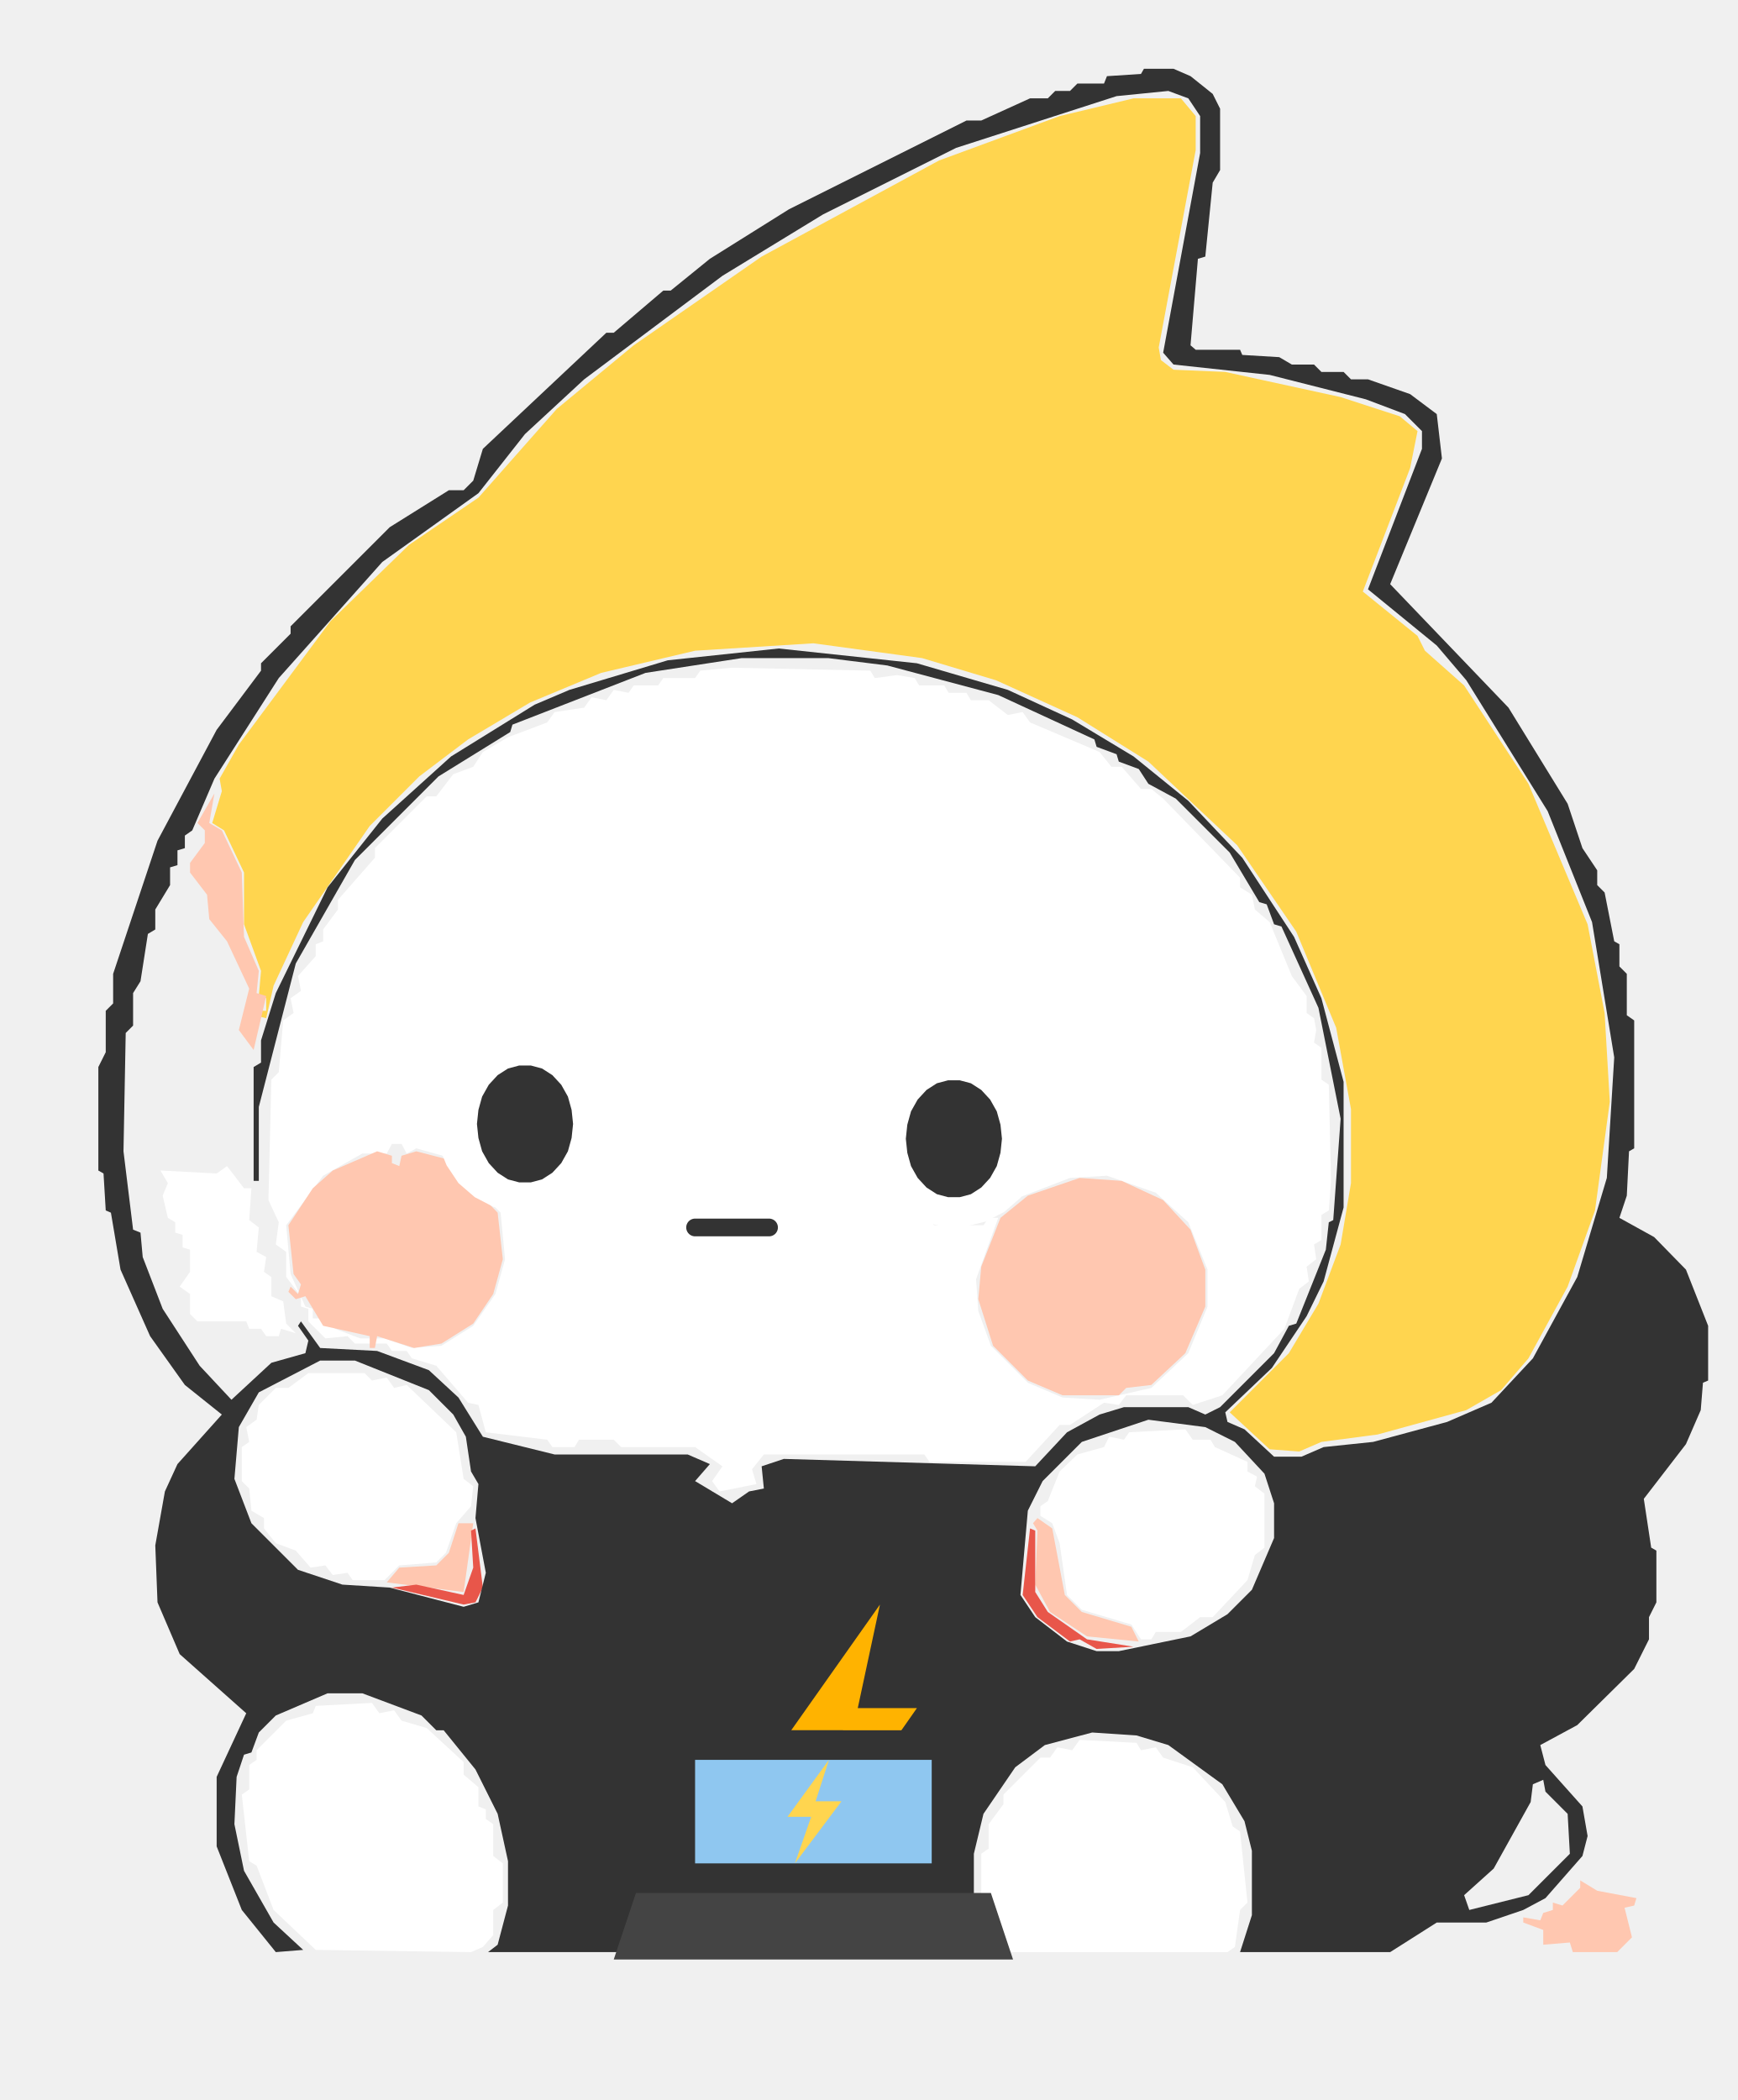
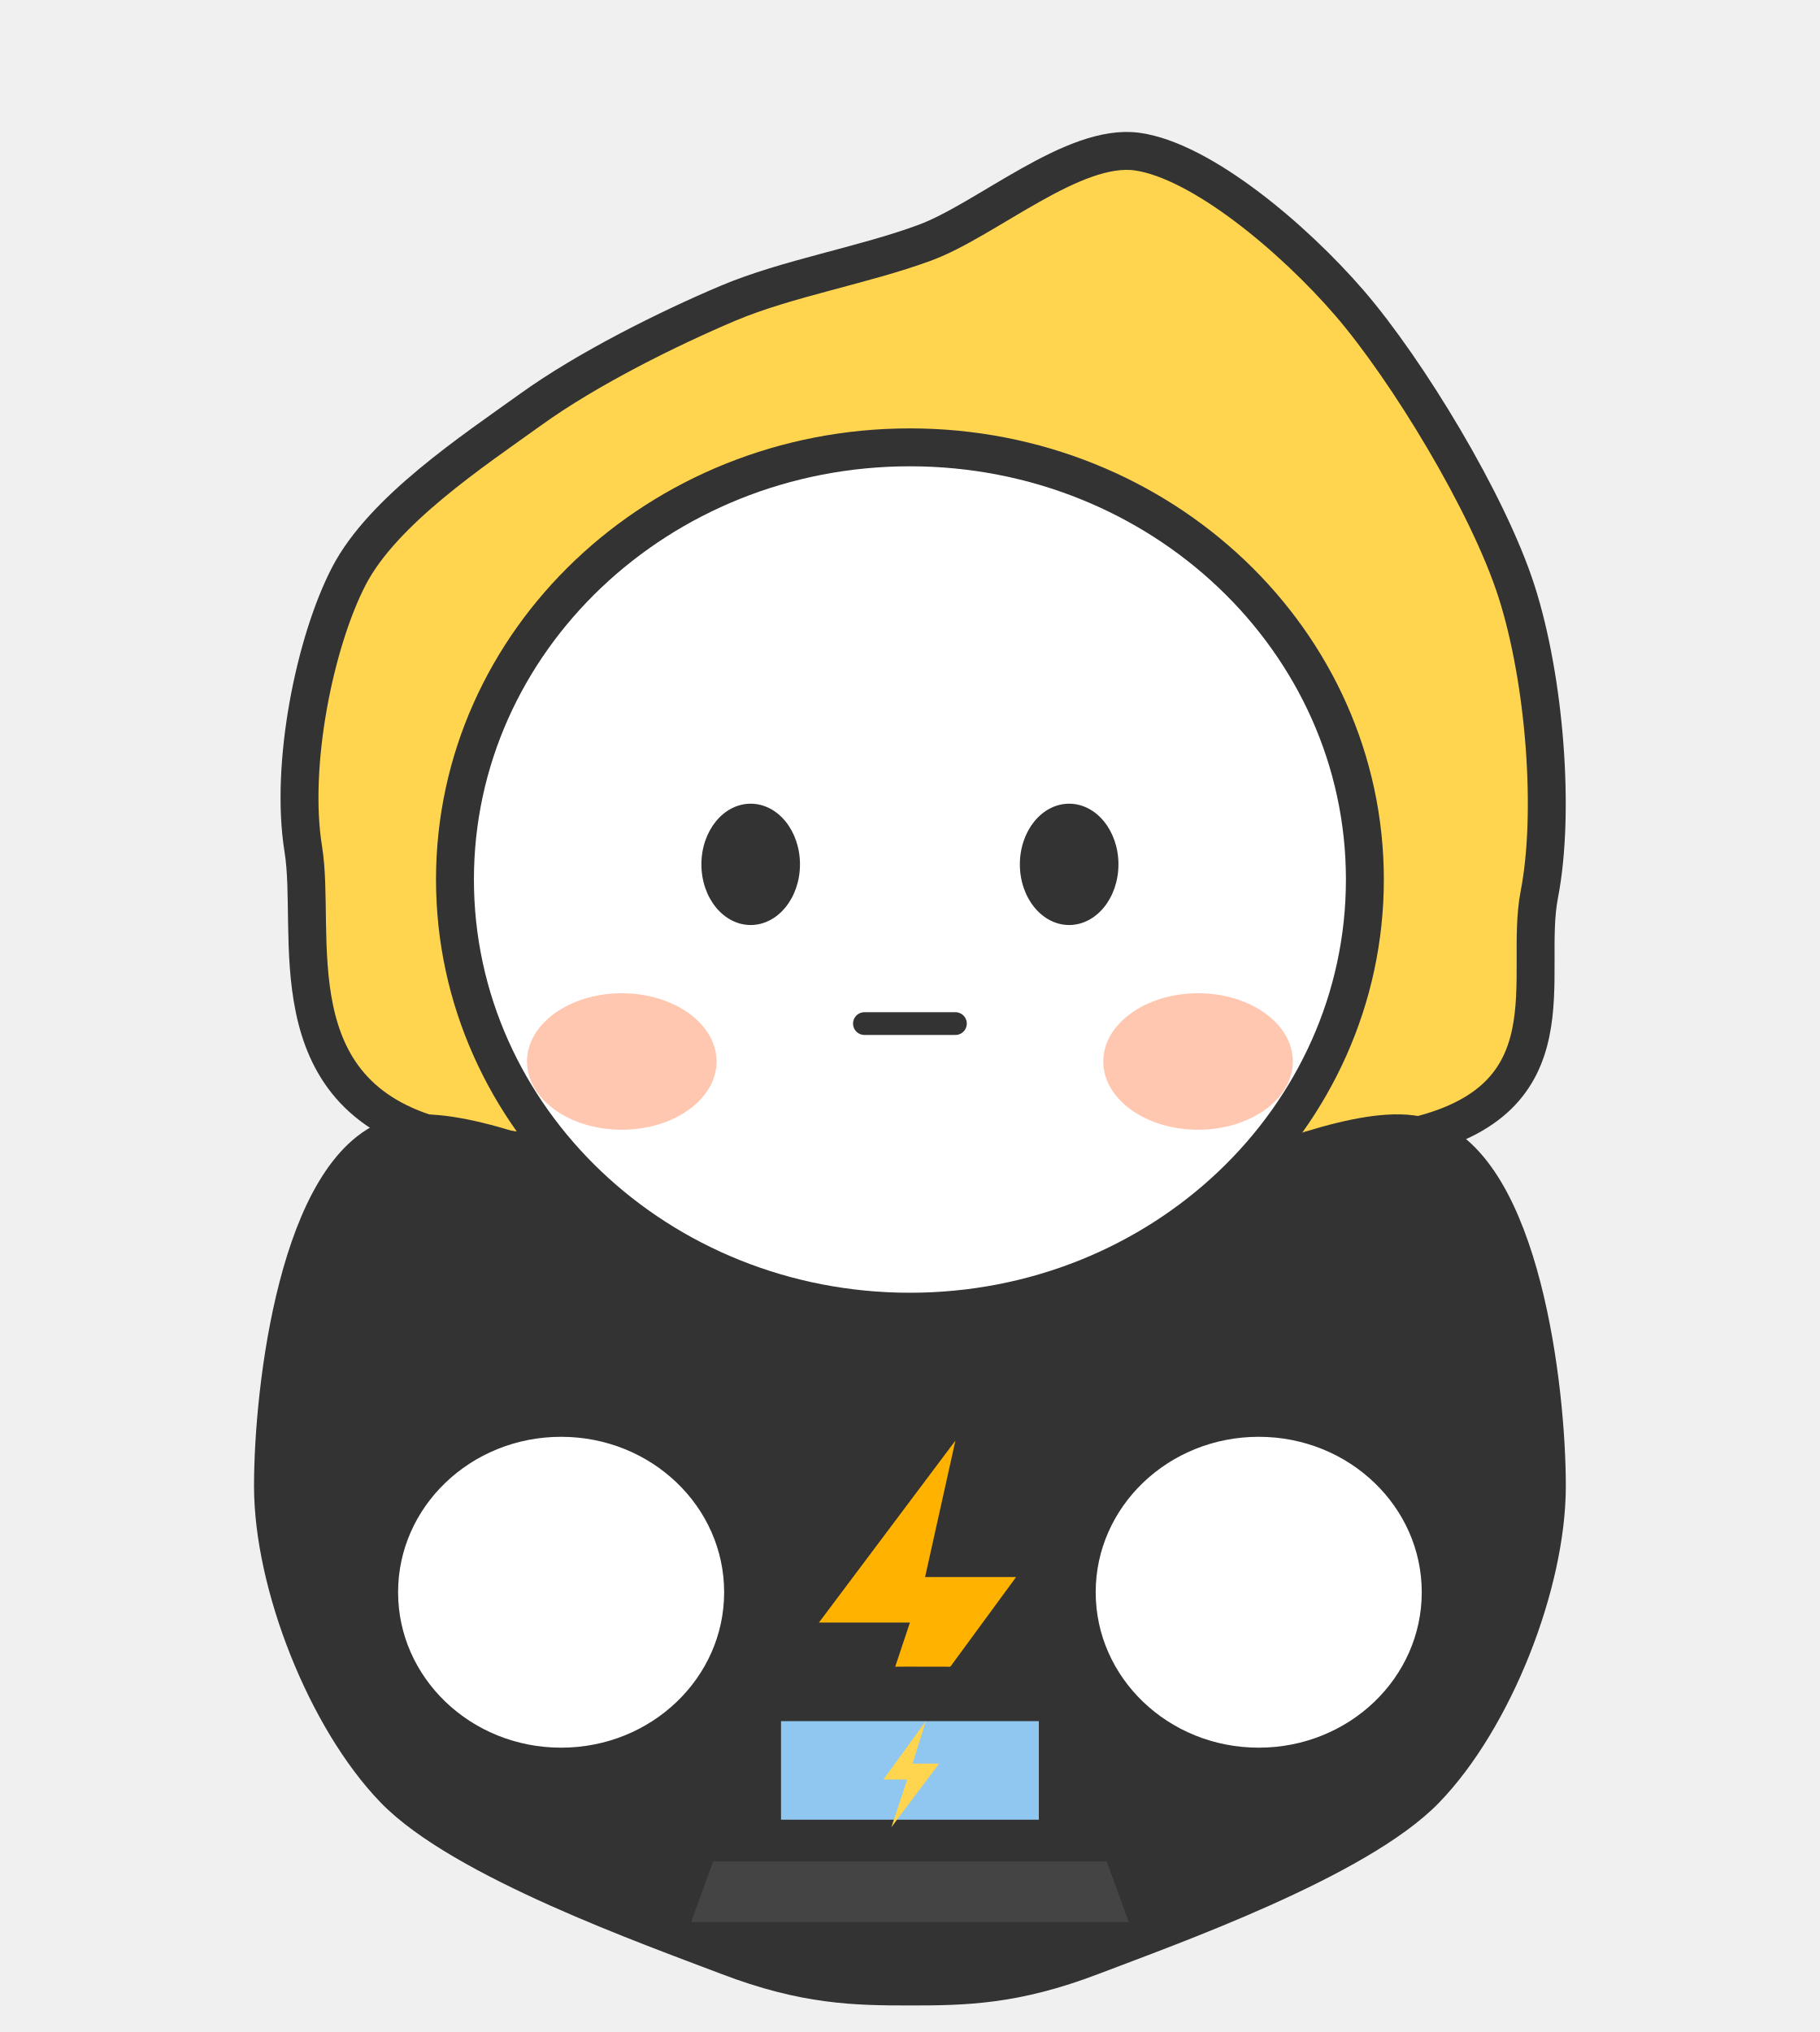
- <svg xmlns="http://www.w3.org/2000/svg" width="235" height="284" viewBox="0 0 235 284" role="img" aria-label="Volty 11-laptop">
-   <path fill="#FFD54F" fill-rule="evenodd" d="M153.3,13.3 L143.3,15.7 L127.0,21.7 L103.0,34.7 L85.7,46.7 L75.3,55.3 L64.7,67.3 L55.3,73.7 L44.7,84.0 L32.3,100.7 L29.7,105.3 L30.0,107.0 L28.7,111.3 L30.3,112.3 L33.0,118.0 L33.0,125.0 L35.3,131.3 L35.0,134.7 L36.0,135.0 L36.0,136.7 L34.3,136.7 L34.3,137.3 L36.0,137.7 L37.0,133.3 L41.0,124.7 L50.0,111.7 L56.7,105.0 L63.3,100.0 L71.7,95.0 L81.3,91.0 L94.0,88.0 L110.0,87.0 L124.7,89.0 L134.7,92.0 L145.7,97.0 L155.3,103.0 L167.3,114.3 L175.3,126.0 L180.7,139.0 L182.7,150.0 L182.7,160.0 L181.3,168.3 L178.3,176.3 L174.3,183.0 L166.3,191.0 L171.7,196.0 L175.7,196.3 L178.7,195.0 L186.3,194.0 L198.3,190.7 L203.0,188.0 L206.7,183.7 L212.0,174.0 L215.7,163.7 L217.7,149.0 L217.0,137.0 L214.7,125.0 L206.7,106.0 L198.0,92.7 L192.7,88.0 L191.7,86.0 L184.3,80.0 L190.7,63.3 L191.7,58.3 L189.3,56.3 L181.3,53.7 L165.7,50.3 L158.7,50.0 L157.0,48.7 L156.7,47.0 L161.7,20.3 L161.7,15.7 L159.7,13.3 Z" />
-   <path fill="#FFFFFF" fill-rule="evenodd" d="M135.7,242.7 L135.7,244.0 L133.7,246.7 L133.7,250.0 L132.7,250.7 L132.7,256.7 L133.7,257.3 L133.7,260.7 L134.7,261.0 L135.7,264.0 L166.0,264.0 L167.0,263.3 L167.7,258.3 L168.7,257.3 L167.7,247.7 L166.7,247.0 L165.7,243.7 L161.3,239.0 L157.3,237.7 L156.3,236.3 L154.3,236.7 L153.7,235.7 L146.0,235.3 L145.0,236.7 L143.0,236.3 L142.0,237.7 L140.7,237.7 Z M38.7,232.7 L34.7,236.7 L34.7,238.0 L33.7,238.7 L33.7,242.0 L32.7,242.7 L33.7,251.7 L34.7,252.3 L37.0,258.3 L42.7,263.7 L63.7,264.0 L65.3,263.3 L66.7,261.7 L66.7,258.3 L68.0,257.3 L68.0,252.0 L66.7,251.0 L66.7,246.7 L65.7,246.0 L65.7,244.7 L64.7,244.3 L64.7,241.7 L62.7,240.0 L62.7,238.3 L57.7,233.7 L54.3,232.7 L53.3,231.3 L51.3,231.7 L50.3,230.3 L42.7,230.7 L42.3,231.7 Z M160.3,193.3 L152.7,193.7 L152.0,194.7 L150.0,194.3 L149.3,195.7 L145.7,196.7 L143.3,199.0 L141.7,203.0 L140.7,203.7 L140.7,205.0 L142.3,206.0 L143.3,208.7 L144.3,215.7 L146.3,217.7 L153.0,219.7 L154.3,221.7 L155.7,221.7 L156.3,220.7 L159.7,220.7 L162.3,218.7 L164.0,218.7 L168.7,213.7 L169.7,210.3 L171.0,209.3 L171.0,202.0 L169.7,201.0 L170.0,199.7 L168.7,199.0 L168.7,197.7 L164.3,195.7 L163.7,194.7 L161.3,194.7 Z M35.0,190.0 L34.7,192.0 L33.3,193.0 L33.7,195.0 L32.7,195.7 L32.7,200.3 L33.7,201.3 L34.0,204.3 L35.7,205.3 L35.7,206.7 L37.3,208.7 L40.0,209.7 L42.0,212.0 L44.0,211.7 L45.0,213.0 L47.0,212.7 L47.7,213.7 L52.0,213.7 L54.0,211.7 L59.0,211.3 L60.3,210.0 L61.7,206.0 L63.7,203.7 L64.0,201.0 L62.7,200.0 L61.7,193.7 L55.0,187.3 L53.3,187.7 L52.3,186.3 L50.3,186.7 L49.3,185.7 L41.7,185.7 L39.0,187.7 L37.3,187.7 Z M21.7,158.3 L22.7,160.0 L22.0,161.7 L22.7,164.7 L23.7,165.3 L23.7,166.7 L24.7,167.0 L24.7,168.7 L25.7,169.0 L25.7,172.0 L24.3,174.0 L25.7,175.0 L25.7,177.7 L26.7,178.7 L33.3,178.7 L33.7,179.7 L35.3,179.7 L36.0,180.7 L37.7,180.7 L38.0,179.7 L40.0,180.3 L38.7,179.0 L38.3,176.0 L36.7,175.3 L36.7,172.7 L35.7,172.0 L36.0,170.0 L34.7,169.3 L35.0,166.0 L33.7,165.0 L34.0,160.7 L33.0,160.7 L30.7,157.7 L29.3,158.7 Z M40.3,132.0 L40.7,134.0 L39.3,135.0 L39.7,137.0 L38.3,138.0 L37.7,145.0 L36.7,146.0 L36.3,162.3 L37.7,165.3 L37.3,168.3 L38.7,169.3 L38.7,172.7 L40.7,175.3 L40.7,176.7 L41.7,177.0 L41.7,178.7 L44.0,181.0 L47.0,180.7 L48.0,181.7 L52.3,181.7 L53.0,182.7 L55.0,182.7 L55.7,183.7 L59.0,184.7 L63.3,189.7 L64.7,190.0 L65.7,193.7 L74.0,194.7 L74.7,195.7 L77.7,195.7 L78.3,194.7 L83.0,194.7 L84.0,195.7 L94.0,195.7 L97.7,198.3 L96.3,200.3 L97.3,201.7 L102.3,200.7 L101.7,198.7 L103.3,196.7 L125.0,196.7 L125.7,197.7 L138.7,197.7 L143.3,192.7 L144.7,192.7 L149.3,189.7 L151.3,190.0 L152.3,188.7 L160.0,188.7 L161.3,190.0 L165.3,188.7 L173.7,179.7 L175.7,174.3 L177.0,173.3 L176.7,171.3 L178.0,170.3 L177.7,168.3 L178.7,167.7 L178.7,164.3 L179.7,163.7 L180.0,159.7 L179.7,146.7 L178.7,146.0 L178.7,141.7 L177.7,141.0 L178.0,139.3 L177.7,137.7 L176.7,137.0 L176.7,134.7 L174.7,132.0 L171.7,124.7 L169.7,123.0 L169.3,121.0 L167.7,120.0 L167.7,118.7 L157.3,108.0 L155.7,106.7 L154.3,106.7 L151.7,103.7 L150.3,103.7 L148.7,101.7 L139.3,97.7 L138.3,96.3 L136.3,96.7 L133.7,94.7 L131.3,94.7 L130.7,93.7 L128.3,93.7 L127.7,92.7 L124.3,92.7 L123.7,91.7 L121.3,91.3 L118.3,91.7 L117.7,90.7 L99.0,90.3 L94.7,90.7 L94.0,91.7 L89.7,91.7 L89.0,92.7 L85.7,92.7 L85.0,93.7 L83.0,93.3 L82.0,94.7 L80.0,94.3 L79.0,95.7 L75.0,96.3 L74.0,97.7 L68.7,99.7 L65.3,101.7 L64.0,103.7 L61.3,104.7 L59.0,107.7 L57.7,107.7 L50.7,114.7 L50.7,116.0 L45.7,121.7 L45.7,123.0 L43.7,125.7 L43.7,127.3 L42.7,127.7 L42.7,129.3 Z M87.0,162.0 L89.0,160.7 L90.7,161.7 L94.7,161.7 L96.3,158.7 L100.0,158.7 L102.7,161.7 L104.0,161.7 L104.7,162.7 L107.3,163.0 L108.3,161.7 L110.3,161.7 L111.7,162.7 L111.7,164.3 L110.0,166.7 L107.7,166.7 L107.7,170.0 L105.7,171.7 L105.3,173.7 L102.0,174.3 L101.0,175.7 L98.3,175.7 L97.3,174.3 L95.3,174.7 L91.7,171.0 L91.7,168.0 L90.7,166.3 L86.7,165.0 Z M124.3,146.7 L125.7,146.7 L126.3,145.7 L132.0,145.7 L137.7,150.3 L137.7,151.7 L138.7,152.3 L138.7,160.0 L137.7,160.7 L137.7,162.0 L144.7,159.3 L149.7,159.0 L156.3,161.3 L160.7,165.3 L163.3,171.7 L163.3,176.7 L160.7,183.0 L155.7,187.7 L148.7,189.3 L143.7,189.0 L139.0,187.0 L134.0,182.0 L132.3,177.3 L132.0,173.0 L135.0,164.7 L133.7,164.7 L133.0,165.7 L126.3,165.7 L125.7,164.7 L124.3,164.7 L120.7,160.0 L120.7,151.3 Z M78.7,145.3 L78.7,146.7 L80.7,149.3 L80.7,157.0 L79.7,157.7 L79.7,159.0 L77.0,161.7 L74.0,162.3 L73.0,163.7 L70.3,163.7 L69.7,162.7 L67.3,162.7 L65.3,160.7 L64.7,161.0 L67.7,164.0 L68.3,170.3 L67.0,175.0 L64.0,179.3 L59.7,182.0 L55.7,182.3 L52.0,181.0 L48.7,181.0 L45.3,179.7 L44.3,178.3 L42.3,178.3 L42.3,177.0 L41.3,176.7 L39.3,172.3 L38.7,165.7 L43.7,159.0 L49.0,156.0 L52.3,156.0 L53.0,154.7 L54.3,154.7 L55.0,156.0 L56.3,155.3 L61.3,156.7 L62.7,158.0 L62.7,155.0 L61.7,154.0 L62.7,148.3 L63.7,147.7 L63.7,146.3 L68.3,142.7 L75.0,142.7 Z" />
-   <path fill="#FFC7B0" fill-rule="evenodd" d="M206.0,259.3 L206.0,260.0 L208.7,261.0 L208.7,263.0 L212.3,262.7 L212.7,264.0 L218.7,264.0 L220.7,262.0 L219.7,258.0 L221.0,257.7 L221.3,256.7 L216.0,255.7 L213.7,254.3 L213.7,255.3 L211.3,257.7 L210.0,257.3 L210.0,258.3 L208.7,258.7 L208.3,259.7 Z M64.0,206.0 L62.0,206.0 L60.7,210.0 L59.0,211.7 L54.0,212.0 L52.3,214.0 L62.7,215.3 Z M140.3,205.3 L139.7,206.0 L140.3,207.0 L140.0,214.3 L142.0,218.0 L147.0,221.3 L154.0,222.0 L153.0,220.0 L146.3,218.0 L144.0,215.7 L142.3,206.7 Z M95.3,166.0 L95.7,169.0 L97.7,171.0 L101.7,171.0 L103.7,168.0 L103.7,166.7 L100.7,165.7 L99.7,164.0 Z M146.0,159.3 L139.0,161.7 L135.3,164.7 L132.7,171.3 L132.3,175.7 L134.3,182.0 L139.0,186.7 L143.7,188.7 L151.3,188.7 L152.3,187.7 L155.7,187.3 L160.3,183.0 L163.0,176.7 L163.0,171.7 L161.0,166.3 L157.3,162.3 L151.7,159.7 Z M45.0,158.3 L42.3,160.7 L39.0,165.7 L39.7,172.3 L40.7,173.7 L40.3,175.0 L39.3,174.0 L39.0,174.7 L40.0,175.7 L41.3,175.3 L43.7,179.3 L50.0,180.7 L50.0,182.3 L50.7,182.3 L51.0,180.7 L56.0,182.3 L59.7,181.7 L64.0,179.0 L66.7,175.0 L68.0,170.3 L67.3,164.0 L64.7,161.3 L64.7,160.3 L63.0,159.7 L61.3,157.0 L56.3,155.7 L54.3,156.3 L54.0,157.7 L53.0,157.3 L53.0,156.3 L51.0,155.7 Z M29.0,107.3 L26.7,111.3 L27.7,112.3 L27.7,114.0 L25.7,116.7 L25.7,118.0 L28.0,121.0 L28.3,124.3 L30.7,127.3 L33.7,133.7 L32.3,139.3 L34.3,142.0 L36.0,134.7 L34.7,134.3 L35.0,131.3 L33.0,126.7 L32.7,118.0 L30.0,112.3 L28.3,111.3 Z" />
-   <path fill="#E8564A" fill-rule="evenodd" d="M139.3,206.7 L138.3,215.7 L140.3,218.7 L144.7,222.0 L146.0,221.7 L148.3,223.0 L153.3,222.7 L147.0,221.7 L141.7,218.0 L140.0,215.3 L140.0,207.0 Z M64.3,206.7 L63.7,207.0 L64.0,212.0 L62.7,215.7 L56.3,214.3 L53.0,214.7 L62.7,217.0 L64.3,216.7 L65.3,214.7 Z" />
-   <path fill="#333333" fill-rule="evenodd" d="M88.0,162.7 L88.3,165.0 L92.0,166.0 L93.3,170.7 L96.3,173.7 L101.3,174.0 L104.0,172.7 L106.0,170.3 L106.7,166.7 L111.0,163.7 L109.7,162.7 L107.7,164.0 L103.3,163.3 L101.3,162.3 L100.3,160.3 L99.0,160.0 L96.3,160.3 L95.0,162.3 L93.0,163.3 L90.3,163.3 L89.0,162.0 Z M98.3,163.3 L99.7,163.3 L104.3,166.3 L104.3,168.7 L101.0,172.3 L97.3,172.0 L94.7,168.7 L94.7,165.7 Z M128.7,146.7 L125.3,147.7 L122.7,150.3 L121.3,154.0 L121.3,157.3 L122.7,161.0 L125.3,163.7 L127.3,164.7 L132.0,164.7 L134.0,164.0 L136.7,161.0 L137.7,154.7 L136.0,150.0 L134.3,148.3 L131.0,146.7 Z M71.0,143.3 L67.3,144.7 L64.7,147.3 L63.3,150.7 L63.3,155.7 L65.3,160.0 L68.3,161.7 L73.3,162.0 L76.0,161.0 L78.7,158.0 L80.0,152.0 L78.0,146.3 L74.0,143.7 Z M161.0,10.3 L158.7,9.3 L154.7,9.3 L154.3,10.0 L149.7,10.3 L149.3,11.3 L145.7,11.3 L144.7,12.3 L142.7,12.3 L141.7,13.3 L139.3,13.3 L132.7,16.3 L130.7,16.3 L106.7,28.3 L96.0,35.0 L90.7,39.3 L89.7,39.3 L83.0,45.0 L82.0,45.0 L65.3,60.7 L64.0,65.0 L62.7,66.3 L60.7,66.3 L52.7,71.3 L39.3,84.7 L39.3,85.7 L35.3,89.7 L35.3,90.7 L29.3,98.7 L21.3,113.7 L15.3,131.7 L15.3,135.7 L14.3,136.7 L14.3,142.3 L13.3,144.3 L13.3,158.3 L14.0,158.7 L14.3,163.7 L15.0,164.0 L16.3,171.7 L20.3,180.7 L25.0,187.3 L30.0,191.3 L24.0,198.0 L22.3,201.7 L21.0,209.0 L21.3,216.7 L24.3,223.7 L33.3,231.7 L29.3,240.3 L29.3,249.7 L32.7,258.3 L37.3,264.0 L41.0,263.7 L37.0,260.0 L33.0,253.0 L31.7,246.7 L32.0,240.3 L33.0,237.3 L34.0,237.0 L35.0,234.3 L37.3,232.0 L44.3,229.0 L49.0,229.0 L57.0,232.0 L59.0,234.0 L60.0,234.0 L64.3,239.3 L67.3,245.3 L68.7,251.7 L68.7,257.7 L67.3,263.0 L66.0,264.0 L134.0,264.0 L131.7,256.3 L131.7,250.7 L133.0,245.3 L137.3,239.0 L141.3,236.0 L147.7,234.3 L153.7,234.7 L158.0,236.0 L165.3,241.3 L168.3,246.3 L169.3,250.3 L169.3,259.0 L167.7,264.0 L188.0,264.0 L194.3,260.0 L201.0,260.0 L206.0,258.3 L209.0,256.7 L214.0,251.0 L214.7,248.3 L214.0,244.3 L209.0,238.7 L208.3,236.0 L213.3,233.3 L221.0,225.7 L223.0,221.7 L223.0,218.7 L224.0,216.7 L224.0,209.7 L223.3,209.3 L222.3,202.7 L228.0,195.3 L230.0,190.7 L230.3,187.0 L231.0,186.7 L231.0,179.3 L228.0,171.7 L223.7,167.3 L219.0,164.7 L220.0,161.7 L220.3,155.7 L221.0,155.3 L221.0,138.0 L220.0,137.3 L220.0,131.7 L219.0,130.7 L219.0,127.7 L218.3,127.3 L217.0,120.7 L216.0,119.7 L216.0,117.7 L214.0,114.7 L212.0,108.7 L204.0,95.7 L188.0,79.0 L195.0,62.0 L194.3,56.0 L190.7,53.3 L185.0,51.3 L182.7,51.3 L181.7,50.3 L178.7,50.3 L177.7,49.3 L174.7,49.3 L173.0,48.3 L168.0,48.0 L167.7,47.3 L161.7,47.3 L161.0,46.7 L162.0,35.0 L163.0,34.7 L164.0,24.7 L165.0,23.0 L165.0,14.7 L164.0,12.7 Z M208.7,240.7 L209.0,242.3 L212.0,245.3 L212.3,250.7 L206.7,256.3 L198.7,258.3 L198.0,256.3 L202.0,252.7 L207.0,243.7 L207.3,241.3 Z M167.0,195.0 L171.0,199.3 L172.3,203.3 L172.3,208.0 L169.3,215.0 L166.0,218.3 L161.0,221.3 L151.3,223.3 L148.3,223.3 L144.3,222.0 L140.0,218.7 L138.0,215.7 L139.0,204.3 L141.0,200.3 L146.3,195.0 L155.3,192.0 L163.0,193.0 Z M35.0,188.3 L43.3,184.0 L48.0,184.0 L58.0,188.0 L61.3,191.3 L63.0,194.3 L63.7,199.0 L64.7,200.7 L64.3,205.3 L65.7,212.7 L64.7,216.7 L62.7,217.3 L52.7,214.7 L46.3,214.3 L40.3,212.3 L34.0,206.0 L31.7,200.0 L32.3,193.0 Z M160.7,13.3 L162.3,15.7 L162.3,20.7 L157.3,47.7 L158.7,49.3 L171.7,50.7 L184.7,54.0 L190.0,56.0 L192.3,58.3 L192.3,60.7 L185.0,79.7 L194.3,87.3 L198.3,92.0 L209.3,109.7 L215.3,124.7 L218.3,143.0 L217.3,159.3 L213.3,172.7 L207.3,183.7 L201.7,189.7 L195.7,192.3 L185.7,195.0 L179.0,195.7 L176.0,197.0 L172.3,197.0 L168.3,193.3 L166.0,192.3 L165.7,191.0 L172.0,185.0 L176.7,178.0 L179.0,173.3 L181.7,163.3 L181.7,146.3 L178.7,135.0 L175.0,126.7 L168.0,116.0 L160.7,108.3 L153.3,102.3 L145.0,97.3 L136.3,93.3 L124.0,89.7 L105.3,87.7 L90.3,89.3 L77.0,93.3 L72.3,95.3 L61.0,102.3 L51.7,110.7 L44.3,120.0 L37.3,134.3 L35.3,140.7 L35.3,143.7 L34.3,144.3 L34.3,159.7 L35.0,159.7 L35.0,149.7 L40.0,130.3 L48.0,116.3 L59.3,105.0 L69.0,99.0 L69.3,98.0 L87.3,91.0 L100.3,89.0 L112.0,89.0 L120.0,90.0 L135.0,94.0 L148.0,100.0 L148.3,101.0 L151.0,102.0 L151.3,103.0 L154.0,104.0 L155.3,106.0 L159.0,108.0 L166.3,115.3 L170.3,122.0 L171.3,122.3 L172.3,125.0 L173.3,125.3 L178.3,136.3 L181.3,151.3 L180.3,165.0 L179.7,165.3 L179.3,169.0 L175.3,179.0 L174.3,179.3 L172.3,183.0 L165.0,190.3 L163.0,191.3 L160.7,190.3 L152.0,190.3 L148.7,191.3 L144.3,193.7 L140.0,198.3 L106.0,197.3 L103.0,198.3 L103.3,201.3 L101.3,201.7 L99.0,203.3 L94.0,200.3 L96.0,198.0 L93.0,196.7 L75.0,196.7 L65.3,194.3 L62.0,189.0 L58.0,185.3 L51.0,182.7 L43.3,182.3 L40.7,178.7 L40.3,179.3 L41.7,181.3 L41.3,183.0 L36.7,184.3 L31.3,189.3 L27.0,184.7 L22.0,177.0 L19.3,170.0 L19.0,166.7 L18.0,166.3 L16.7,155.7 L17.0,139.7 L18.0,138.7 L18.0,134.3 L19.0,132.7 L20.0,126.3 L21.0,125.7 L21.0,123.0 L23.0,119.7 L23.0,117.3 L24.0,117.0 L24.0,115.0 L25.0,114.7 L25.0,113.0 L26.0,112.3 L29.0,105.3 L37.7,91.7 L51.7,76.0 L64.7,66.7 L71.0,58.7 L79.0,51.3 L97.7,37.3 L111.3,29.0 L129.3,20.0 L151.0,13.0 L158.0,12.3 Z" />
-   <path fill="#FFB300" fill-rule="evenodd" d="M119.0,217.0 L107.0,234.0 L114.0,234.0 L110.0,251.0 L124.0,231.0 L116.0,231.0 Z" />
-   <path fill="#333333" fill-rule="evenodd" d="M90.0,234.0 L130.0,234.0 L130.0,256.0 L90.0,256.0 Z" />
-   <path fill="#8FC7F0" fill-rule="evenodd" d="M94.0,238.0 L126.0,238.0 L126.0,252.0 L94.0,252.0 Z" />
-   <path fill="#444444" fill-rule="evenodd" d="M86.0,256.0 L134.0,256.0 L137.0,265.0 L83.0,265.0 Z" />
-   <path fill="#FFD54F" fill-rule="evenodd" d="M112.1,238.0 L106.5,245.7 L109.7,245.7 L107.5,252.0 L113.8,243.6 L110.3,243.6 Z" />
-   <path fill="#FFFFFF" fill-rule="evenodd" d="M83.0,152.0 L82.7,154.9 L81.6,157.6 L80.0,160.0 L77.8,161.9 L75.3,163.2 L72.4,163.9 L69.6,163.9 L66.7,163.2 L64.2,161.9 L62.0,160.0 L60.4,157.6 L59.3,154.9 L59.0,152.0 L59.3,149.1 L60.4,146.4 L62.0,144.0 L64.2,142.1 L66.7,140.8 L69.6,140.1 L72.4,140.1 L75.3,140.8 L77.8,142.1 L80.0,144.0 L81.6,146.4 L82.7,149.1 Z" />
-   <path fill="#FFFFFF" fill-rule="evenodd" d="M141.0,154.0 L140.7,156.9 L139.6,159.6 L138.0,162.0 L135.8,163.9 L133.3,165.2 L130.4,165.9 L127.6,165.9 L124.7,165.2 L122.2,163.9 L120.0,162.0 L118.4,159.6 L117.3,156.9 L117.0,154.0 L117.3,151.1 L118.4,148.4 L120.0,146.0 L122.2,144.1 L124.7,142.8 L127.6,142.1 L130.4,142.1 L133.3,142.8 L135.8,144.1 L138.0,146.0 L139.6,148.4 L140.7,151.1 Z" />
-   <path fill="#FFFFFF" fill-rule="evenodd" d="M114.0,166.0 L113.6,168.6 L112.3,171.1 L110.2,173.3 L107.5,175.1 L104.3,176.3 L100.8,176.9 L97.2,176.9 L93.7,176.3 L90.5,175.1 L87.8,173.3 L85.7,171.1 L84.4,168.6 L84.0,166.0 L84.4,163.4 L85.7,160.9 L87.8,158.7 L90.5,156.9 L93.7,155.7 L97.2,155.1 L100.8,155.1 L104.3,155.7 L107.5,156.9 L110.2,158.7 L112.3,160.9 L113.6,163.4 Z" />
-   <path fill="#333333" fill-rule="evenodd" d="M77.5,152.0 L77.3,153.9 L76.8,155.7 L75.9,157.3 L74.7,158.6 L73.3,159.5 L71.8,159.9 L70.2,159.9 L68.7,159.5 L67.3,158.6 L66.1,157.3 L65.2,155.7 L64.7,153.9 L64.5,152.0 L64.7,150.1 L65.2,148.3 L66.1,146.7 L67.3,145.4 L68.7,144.5 L70.2,144.1 L71.8,144.1 L73.3,144.5 L74.7,145.4 L75.9,146.7 L76.8,148.3 L77.3,150.1 Z" />
-   <path fill="#333333" fill-rule="evenodd" d="M135.5,154.0 L135.3,155.9 L134.8,157.7 L133.9,159.3 L132.7,160.6 L131.3,161.5 L129.8,161.9 L128.2,161.9 L126.7,161.5 L125.3,160.6 L124.1,159.3 L123.2,157.7 L122.7,155.9 L122.5,154.0 L122.7,152.1 L123.2,150.3 L124.1,148.7 L125.3,147.4 L126.7,146.5 L128.2,146.1 L129.8,146.1 L131.3,146.5 L132.7,147.4 L133.9,148.7 L134.8,150.3 L135.3,152.1 Z" />
-   <path fill="none" stroke="#333333" stroke-width="2.4" stroke-linecap="round" stroke-linejoin="round" d="M94.0,166.0 L104.0,166.0" />
+ <svg xmlns="http://www.w3.org/2000/svg" width="240" height="268" viewBox="0 0 240 268" role="img" aria-label="Volty 11-laptop">
+   <path fill="#FFD54F" stroke="#333333" stroke-width="5" stroke-linecap="round" stroke-linejoin="round" d="M58.00 150.00 C36.10 144.30 41.80 123.10 40.00 112.00 C38.20 100.90 41.50 84.70 46.00 76.00 C50.50 67.30 62.50 59.40 70.00 54.00 C77.50 48.60 88.20 43.30 96.00 40.00 C103.80 36.70 113.90 35.00 122.00 32.00 C130.10 29.00 141.60 18.80 150.00 20.00 C158.40 21.20 170.50 31.30 178.00 40.00 C185.50 48.70 196.25 66.30 200.00 78.00 C203.75 89.70 205.10 107.20 203.00 118.00 C200.90 128.80 207.75 145.20 186.00 150.00 C164.25 154.80 79.90 155.70 58.00 150.00 Z" />
+   <path fill="#333333" stroke="#333333" stroke-width="5" stroke-linecap="round" stroke-linejoin="round" d="M52.00 150.00 C39.40 154.20 36.00 183.10 36.00 196.00 C36.00 208.90 43.00 226.70 52.00 236.00 C61.00 245.30 85.80 254.10 96.00 258.00 C106.20 261.90 112.80 262.00 120.00 262.00 C127.20 262.00 133.80 261.90 144.00 258.00 C154.20 254.10 179.00 245.30 188.00 236.00 C197.00 226.70 204.00 208.90 204.00 196.00 C204.00 183.10 200.60 154.20 188.00 150.00 C175.40 145.80 140.40 168.00 120.00 168.00 C99.60 168.00 64.60 145.80 52.00 150.00 Z" />
+   <path fill="#FFFFFF" stroke="#333333" stroke-width="5" stroke-linecap="round" stroke-linejoin="round" d="M180.00 116.00 C180.00 147.48 153.14 173.00 120.00 173.00 C86.86 173.00 60.00 147.48 60.00 116.00 C60.00 84.52 86.86 59.00 120.00 59.00 C153.14 59.00 180.00 84.52 180.00 116.00 Z" />
+   <path fill="#FFFFFF" stroke="#333333" stroke-width="5" stroke-linecap="round" stroke-linejoin="round" d="M98.00 210.00 C98.00 222.70 87.26 233.00 74.00 233.00 C60.74 233.00 50.00 222.70 50.00 210.00 C50.00 197.30 60.74 187.00 74.00 187.00 C87.26 187.00 98.00 197.30 98.00 210.00 Z" />
+   <path fill="#FFFFFF" stroke="#333333" stroke-width="5" stroke-linecap="round" stroke-linejoin="round" d="M190.00 210.00 C190.00 222.70 179.26 233.00 166.00 233.00 C152.74 233.00 142.00 222.70 142.00 210.00 C142.00 197.30 152.74 187.00 166.00 187.00 C179.26 187.00 190.00 197.30 190.00 210.00 Z" />
+   <path fill="#FFB300" d="M126.00 190.00 L108.00 214.00 L120.00 214.00 L112.00 238.00 L134.00 208.00 L122.00 208.00 Z" />
+   <path fill="#333333" stroke="#333333" stroke-width="4" stroke-linecap="round" stroke-linejoin="round" d="M101.00 222.00 C104.42 221.75 135.58 221.75 139.00 222.00 C142.42 222.25 141.75 223.42 142.00 225.00 C142.25 226.58 142.25 239.42 142.00 241.00 C141.75 242.58 142.42 243.75 139.00 244.00 C135.58 244.25 104.42 244.25 101.00 244.00 C97.58 243.75 98.25 242.58 98.00 241.00 C97.75 239.42 97.75 226.58 98.00 225.00 C98.25 223.42 97.58 222.25 101.00 222.00 Z" />
+   <path fill="#8FC7F0" d="M103.00 227.00 L137.00 227.00 L137.00 240.00 L103.00 240.00 Z" />
+   <path fill="#444444" stroke="#333333" stroke-width="3" stroke-linecap="round" stroke-linejoin="round" d="M93.00 244.00 L147.00 244.00 L151.00 255.00 L89.00 255.00 Z" />
+   <path fill="#FFD54F" d="M122.10 227.00 L116.50 234.70 L119.65 234.70 L117.55 241.00 L123.85 232.60 L120.35 232.60 Z" />
+   <path fill="#FFC7B0" d="M94.50 140.00 C94.50 144.97 88.90 149.00 82.00 149.00 C75.10 149.00 69.50 144.97 69.50 140.00 C69.50 135.03 75.10 131.00 82.00 131.00 C88.90 131.00 94.50 135.03 94.50 140.00 Z" />
+   <path fill="#FFC7B0" d="M170.50 140.00 C170.50 144.97 164.90 149.00 158.00 149.00 C151.10 149.00 145.50 144.97 145.50 140.00 C145.50 135.03 151.10 131.00 158.00 131.00 C164.90 131.00 170.50 135.03 170.50 140.00 Z" />
+   <path fill="#333333" d="M105.50 114.00 C105.50 118.42 102.59 122.00 99.00 122.00 C95.41 122.00 92.50 118.42 92.50 114.00 C92.50 109.58 95.41 106.00 99.00 106.00 C102.59 106.00 105.50 109.58 105.50 114.00 Z" />
+   <path fill="#333333" d="M147.50 114.00 C147.50 118.42 144.59 122.00 141.00 122.00 C137.41 122.00 134.50 118.42 134.50 114.00 C134.50 109.58 137.41 106.00 141.00 106.00 C144.59 106.00 147.50 109.58 147.50 114.00 Z" />
+   <path fill="none" stroke="#333333" stroke-width="3.0" stroke-linecap="round" stroke-linejoin="round" d="M114.00 135.00 L126.00 135.00" />
</svg>
